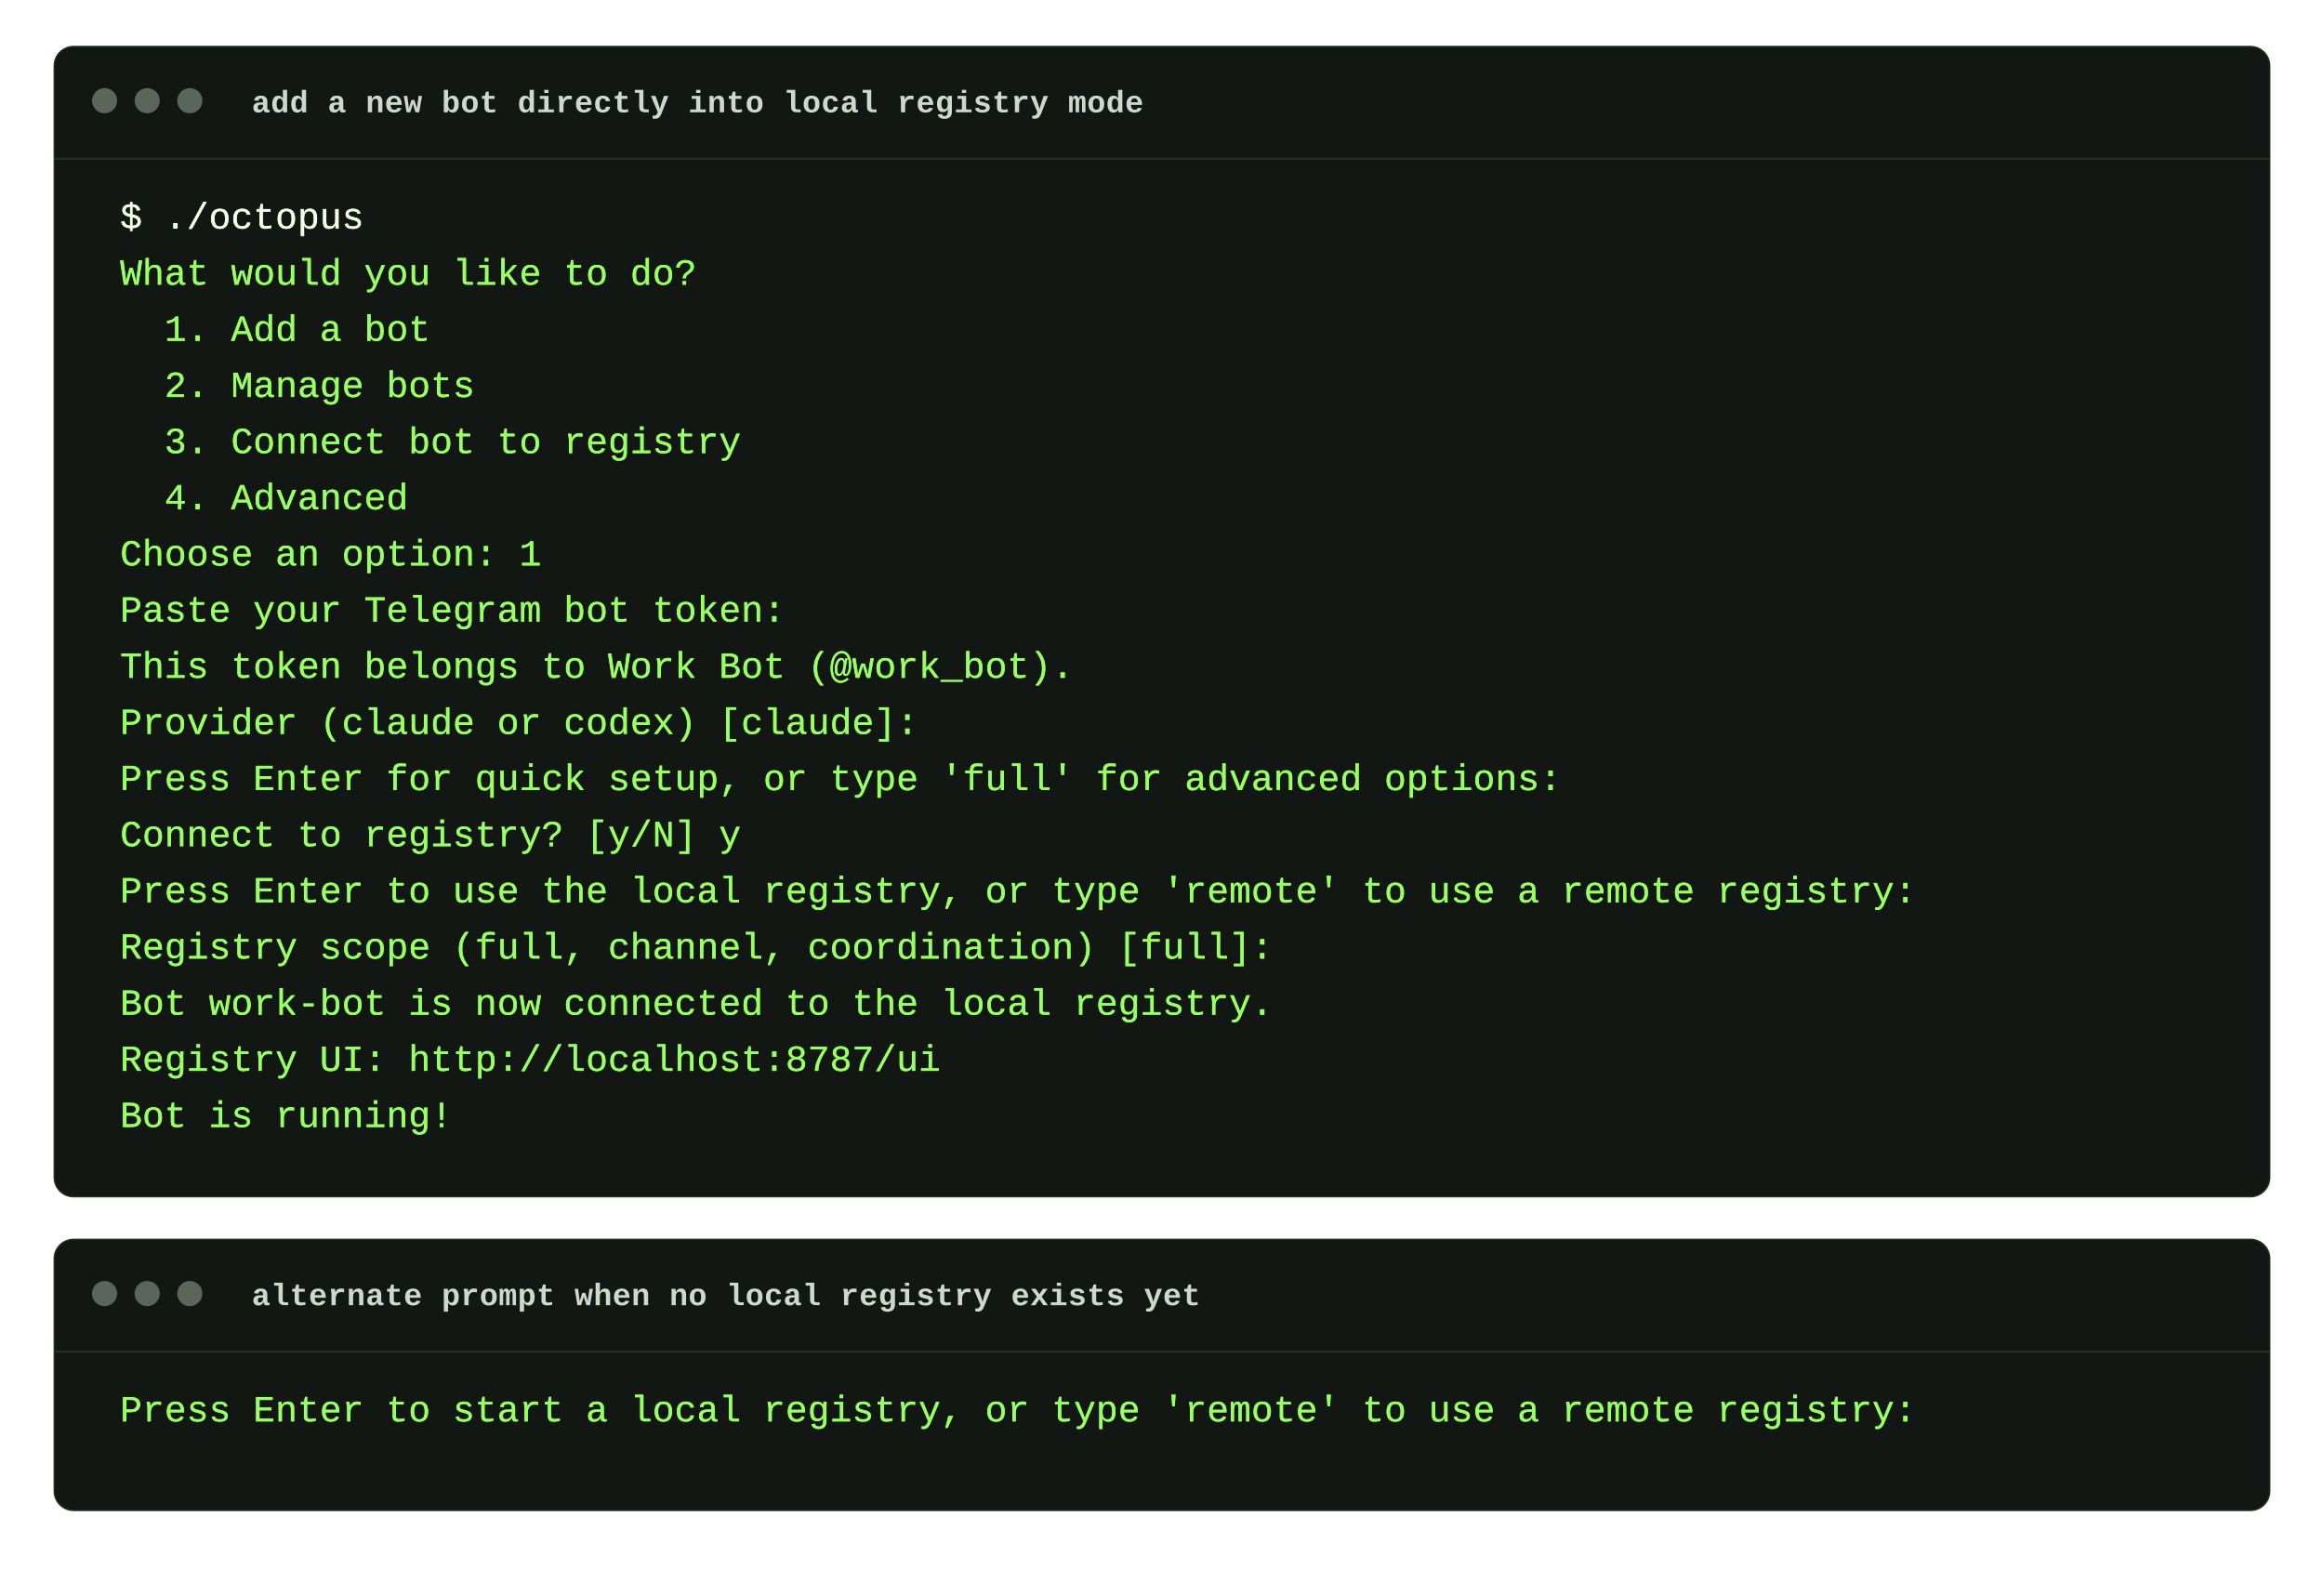
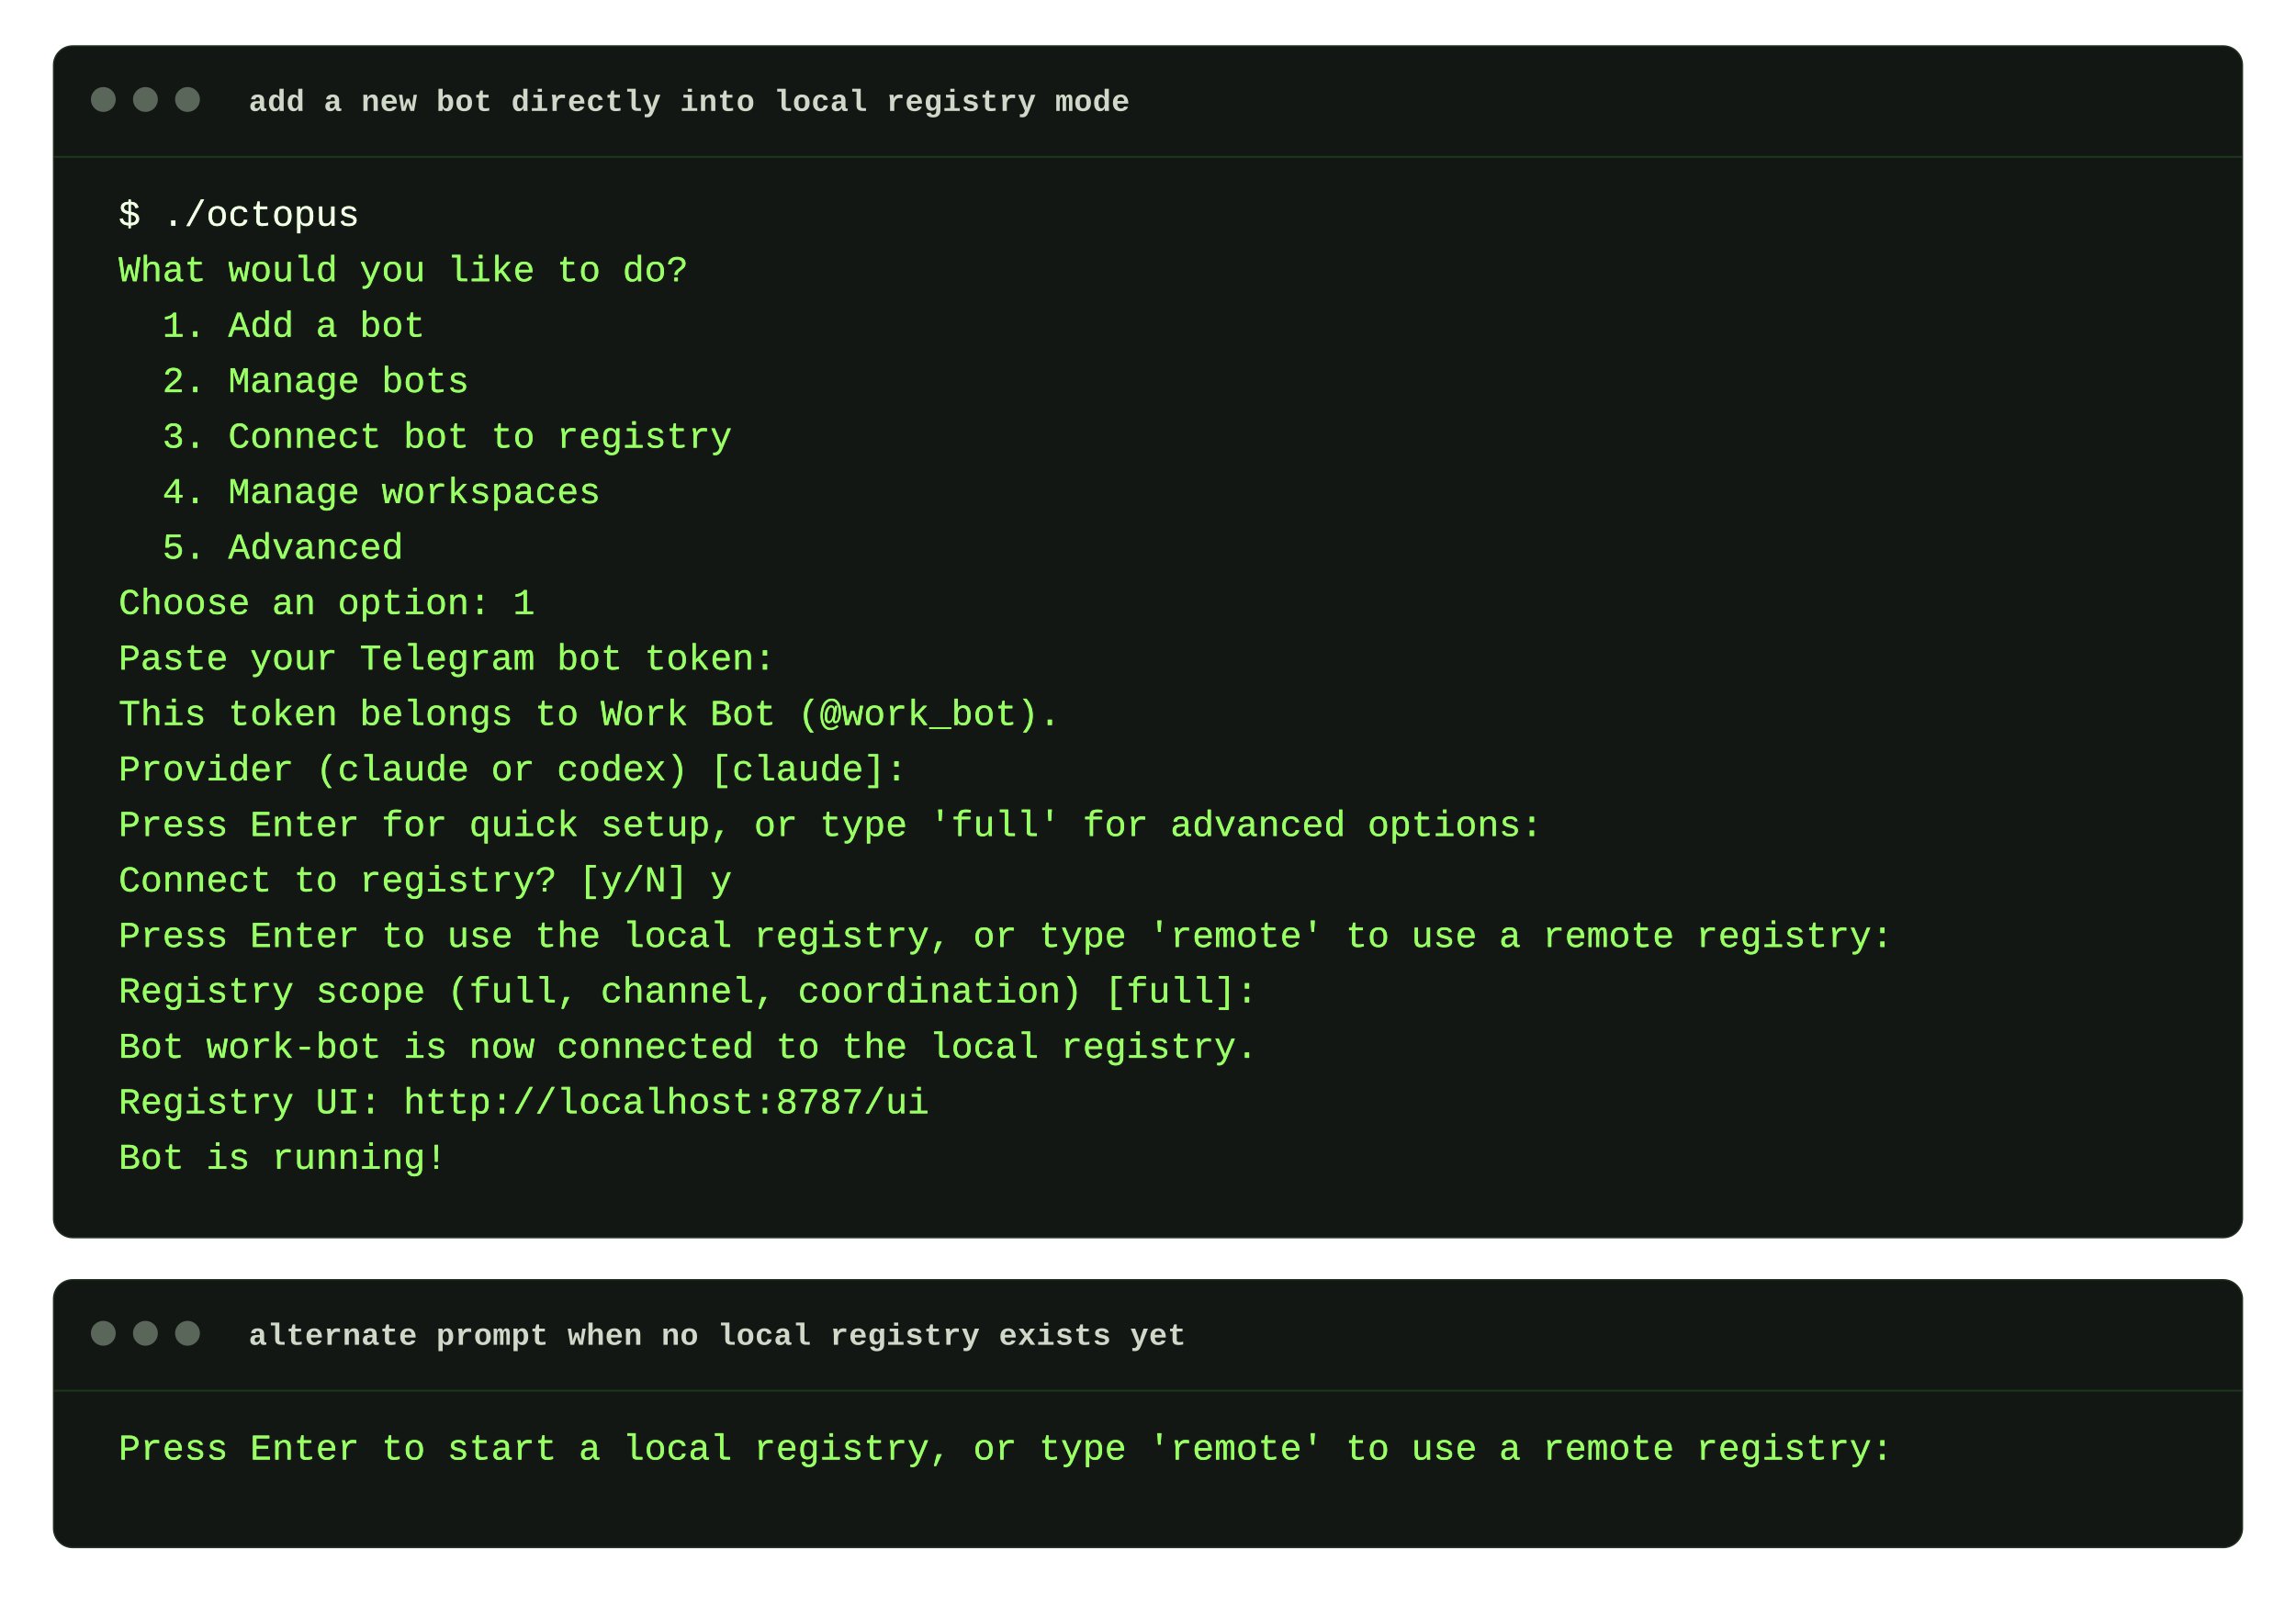
- <svg xmlns="http://www.w3.org/2000/svg" width="1200" height="810" viewBox="0 0 1200 810" role="img" aria-labelledby="title desc">
+ <svg xmlns="http://www.w3.org/2000/svg" width="1200" height="839" viewBox="0 0 1200 839" role="img" aria-labelledby="title desc">
  <style>
    .panel { fill: #131713; stroke: #223122; stroke-width: 0.7; }
    .rule { stroke: #274227; stroke-width: 1; opacity: 0.65; }
    .dot { fill: #5a665a; }
    .label { fill: #cfd8c9; font: 600 16px "IBM Plex Mono", "SFMono-Regular", Menlo, Monaco, Consolas, "Liberation Mono", monospace; letter-spacing: 0.2px; }
    .line { fill: #98ff64; font: 19px "IBM Plex Mono", "SFMono-Regular", Menlo, Monaco, Consolas, "Liberation Mono", monospace; letter-spacing: 0.05px; }
    .glow-copy { opacity: 0.42; filter: url(#crt-glow); }
    .prompt { fill: #f1ffe6; }
  </style>
  <defs>
    <filter id="crt-glow" x="-20%" y="-20%" width="140%" height="140%">
      <feGaussianBlur stdDeviation="0.6" result="blur" />
      <feColorMatrix in="blur" type="matrix" values="0 0 0 0 0.55 0 0 0 0 1 0 0 0 0 0.35 0 0 0 0.45 0" result="glow" />
      <feMerge>
        <feMergeNode in="glow" />
      </feMerge>
    </filter>
  </defs>
  <g transform="translate(28 24)">
-     <rect class="panel" x="0" y="0" width="1144" height="594" rx="10" />
+     <rect class="panel" x="0" y="0" width="1144" height="623" rx="10" />
    <circle class="dot" cx="26" cy="28" r="6.5" />
    <circle class="dot" cx="48" cy="28" r="6.5" />
    <circle class="dot" cx="70" cy="28" r="6.5" />
    <text class="label" x="102" y="34">add a new bot directly into local registry mode</text>
    <line class="rule" x1="0" y1="58" x2="1144" y2="58" />
    <g id="copy-add-bot-local">
      <text class="line" xml:space="preserve">
        <tspan class="prompt" x="34" y="94">$ ./octopus</tspan>
        <tspan x="34" dy="29">What would you like to do?</tspan>
        <tspan x="34" dy="29">  1. Add a bot</tspan>
        <tspan x="34" dy="29">  2. Manage bots</tspan>
        <tspan x="34" dy="29">  3. Connect bot to registry</tspan>
-         <tspan x="34" dy="29">  4. Advanced</tspan>
+         <tspan x="34" dy="29">  4. Manage workspaces</tspan>
+         <tspan x="34" dy="29">  5. Advanced</tspan>
        <tspan x="34" dy="29">Choose an option: 1</tspan>
        <tspan x="34" dy="29" />
        <tspan x="34" dy="29">Paste your Telegram bot token:</tspan>
        <tspan x="34" dy="29">This token belongs to Work Bot (@work_bot).</tspan>
        <tspan x="34" dy="29">Provider (claude or codex) [claude]:</tspan>
        <tspan x="34" dy="29">Press Enter for quick setup, or type 'full' for advanced options:</tspan>
        <tspan x="34" dy="29">Connect to registry? [y/N] y</tspan>
        <tspan x="34" dy="29">Press Enter to use the local registry, or type 'remote' to use a remote registry:</tspan>
        <tspan x="34" dy="29">Registry scope (full, channel, coordination) [full]:</tspan>
        <tspan x="34" dy="29">Bot work-bot is now connected to the local registry.</tspan>
        <tspan x="34" dy="29">Registry UI: http://localhost:8787/ui</tspan>
        <tspan x="34" dy="29">Bot is running!</tspan>
      </text>
    </g>
    <use href="#copy-add-bot-local" class="glow-copy" />
    <use href="#copy-add-bot-local" />
-     <rect class="panel" x="0" y="616" width="1144" height="140" rx="10" />
-     <circle class="dot" cx="26" cy="644" r="6.5" />
-     <circle class="dot" cx="48" cy="644" r="6.5" />
-     <circle class="dot" cx="70" cy="644" r="6.5" />
-     <text class="label" x="102" y="650">alternate prompt when no local registry exists yet</text>
-     <line class="rule" x1="0" y1="674" x2="1144" y2="674" />
+     <rect class="panel" x="0" y="645" width="1144" height="140" rx="10" />
+     <circle class="dot" cx="26" cy="673" r="6.5" />
+     <circle class="dot" cx="48" cy="673" r="6.5" />
+     <circle class="dot" cx="70" cy="673" r="6.5" />
+     <text class="label" x="102" y="679">alternate prompt when no local registry exists yet</text>
+     <line class="rule" x1="0" y1="703" x2="1144" y2="703" />
    <g id="copy-add-bot-local-alt">
      <text class="line" xml:space="preserve">
-         <tspan x="34" y="710">Press Enter to start a local registry, or type 'remote' to use a remote registry:</tspan>
+         <tspan x="34" y="739">Press Enter to start a local registry, or type 'remote' to use a remote registry:</tspan>
      </text>
    </g>
    <use href="#copy-add-bot-local-alt" class="glow-copy" />
    <use href="#copy-add-bot-local-alt" />
  </g>
</svg>
